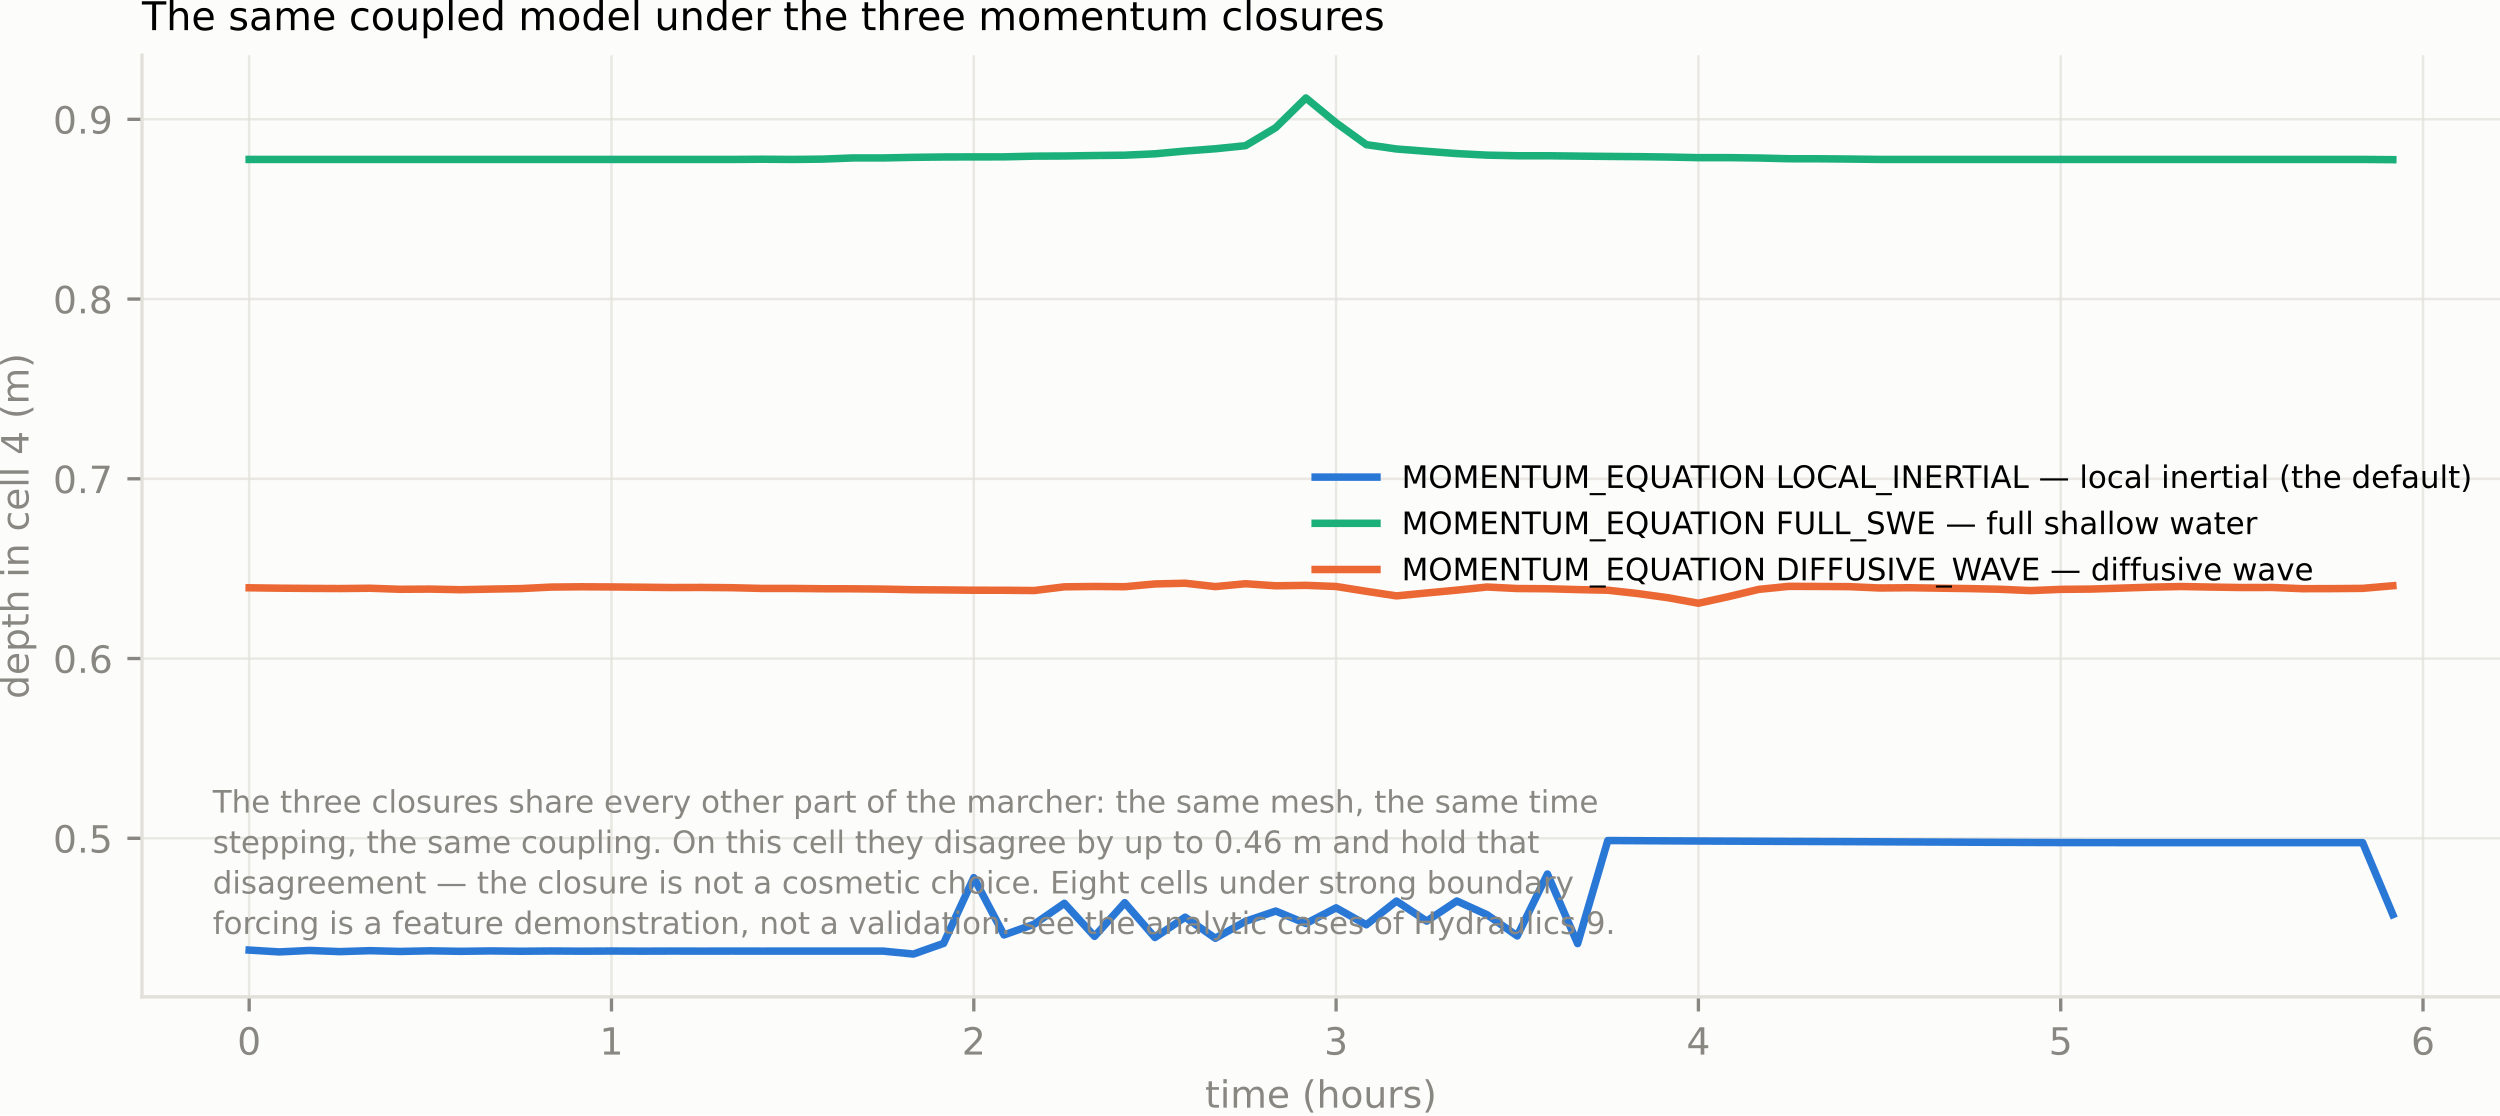
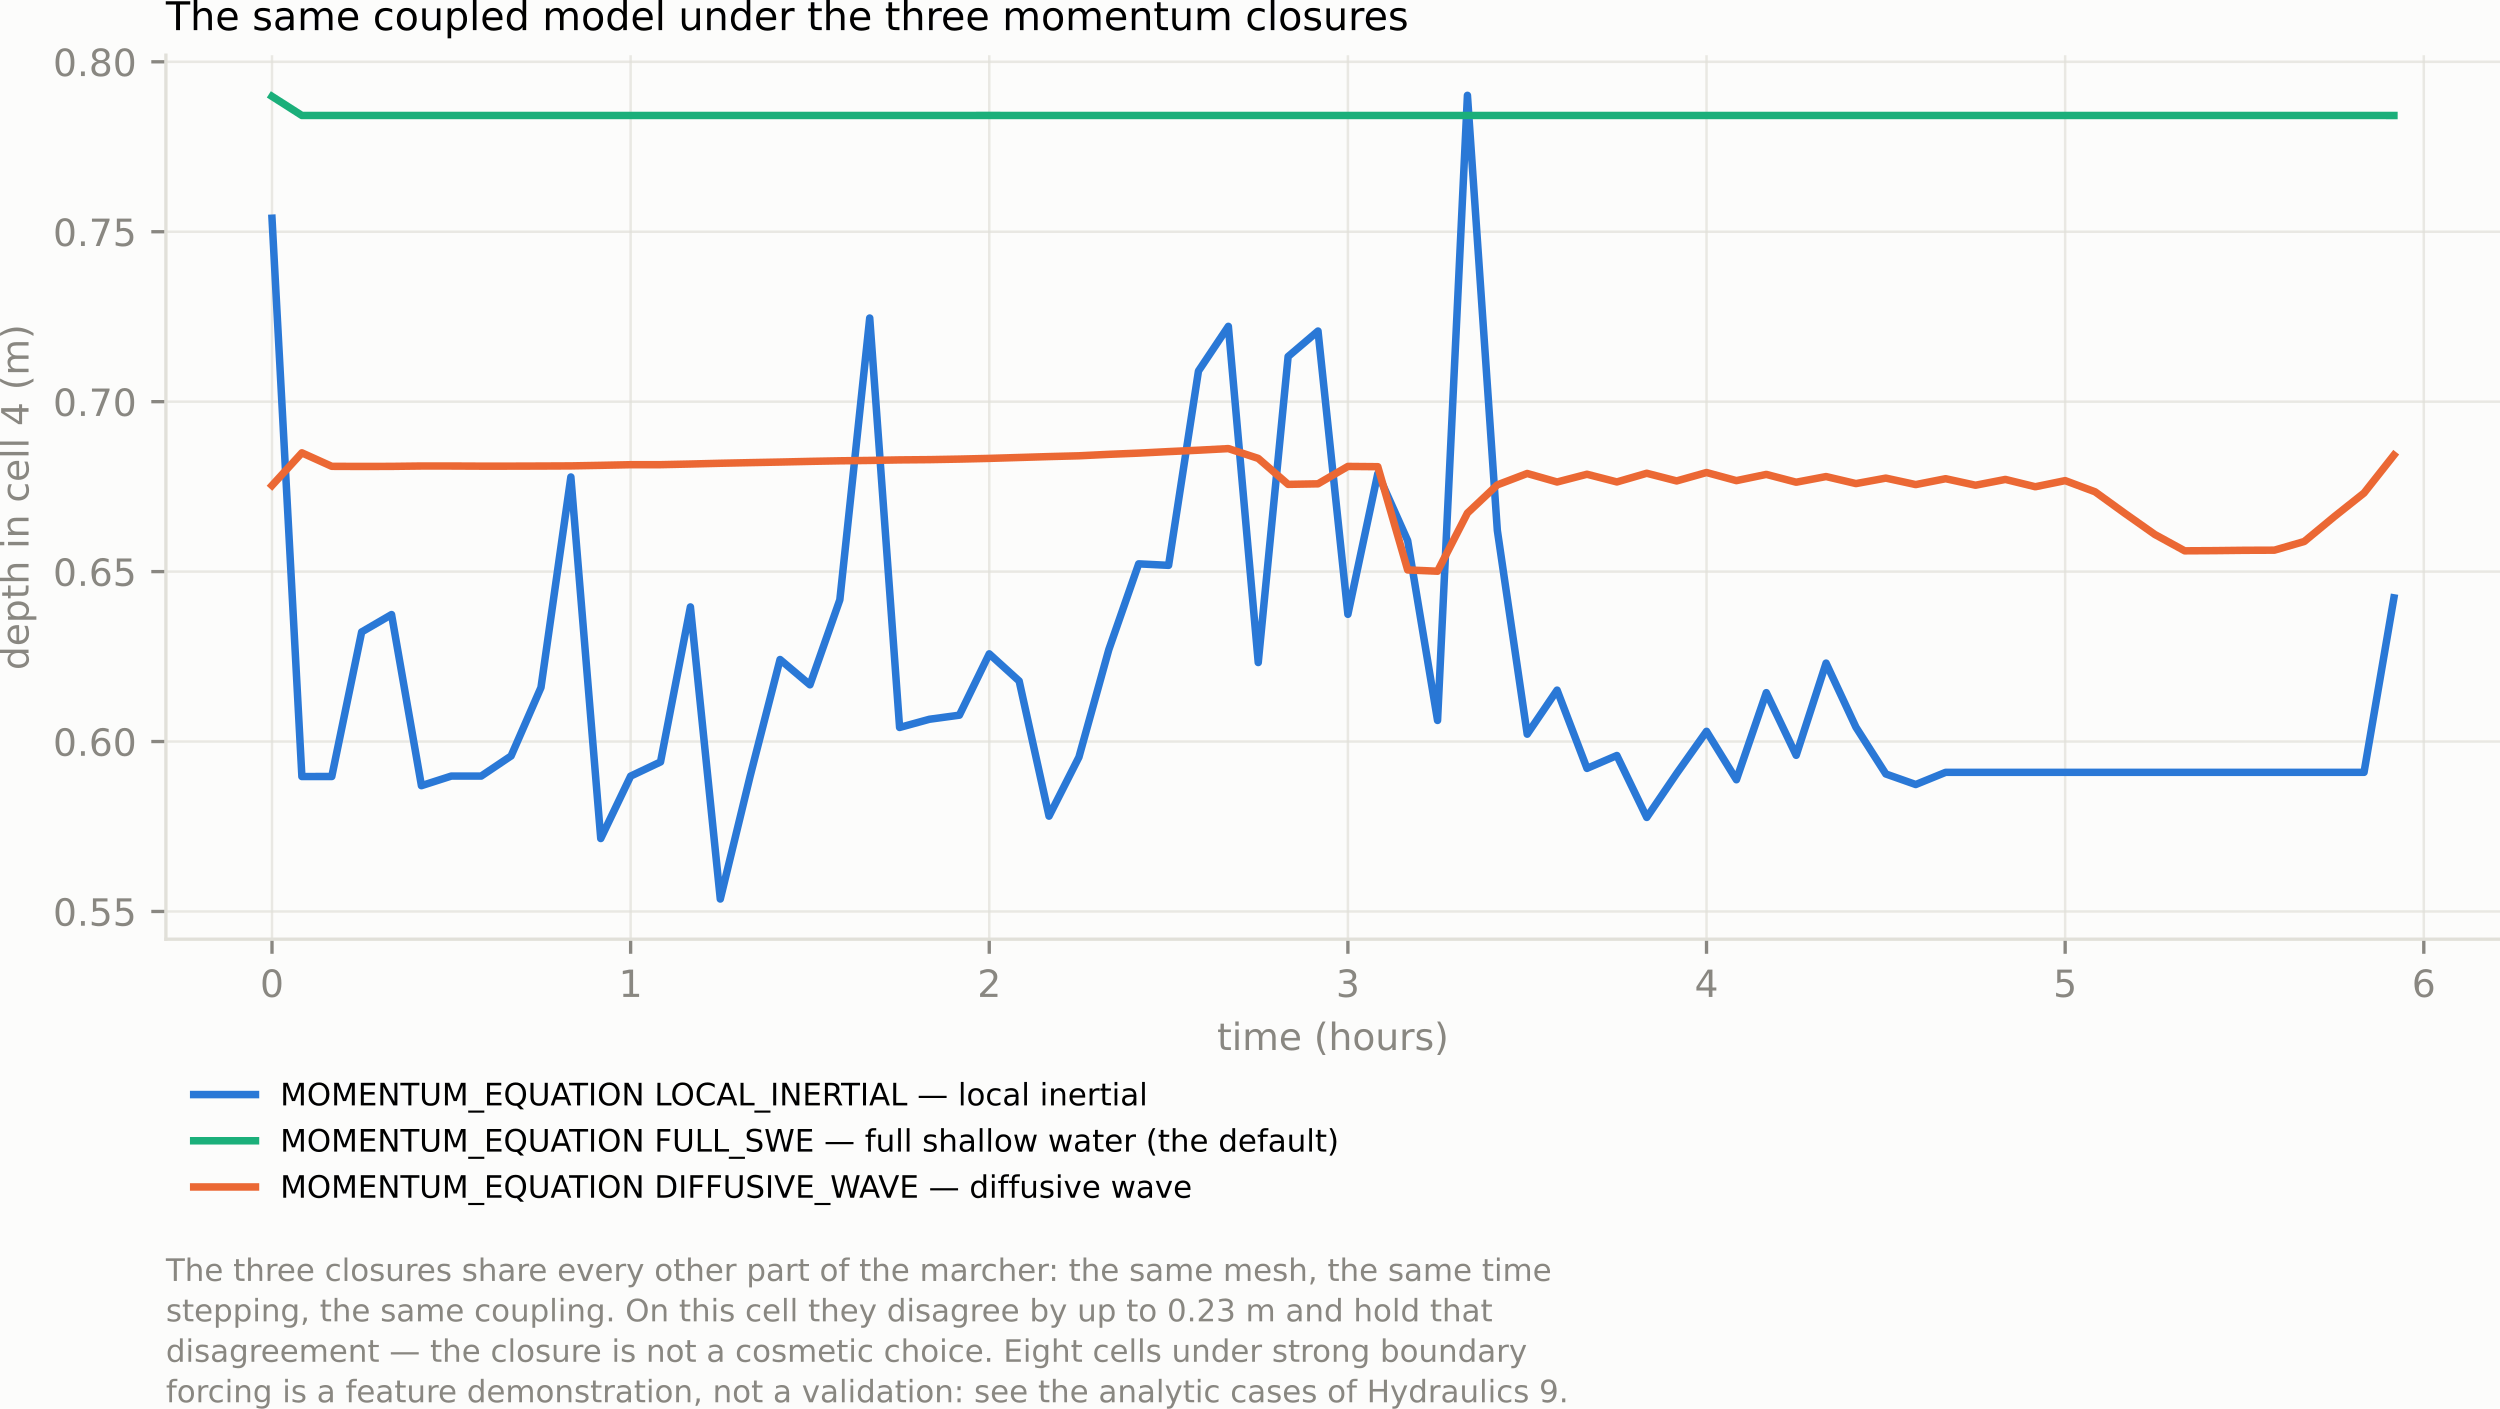
- <svg xmlns="http://www.w3.org/2000/svg" xmlns:xlink="http://www.w3.org/1999/xlink" width="599.023pt" height="267.279pt" viewBox="0 0 599.023 267.279" version="1.1">
+ <svg xmlns="http://www.w3.org/2000/svg" xmlns:xlink="http://www.w3.org/1999/xlink" width="598.989pt" height="337.516pt" viewBox="0 0 598.989 337.516" version="1.1">
  <defs>
    <style type="text/css">*{stroke-linejoin: round; stroke-linecap: butt}</style>
  </defs>
  <g id="figure_1">
    <g id="patch_1">
-       <path d="M 0 267.279  L 599.023 267.279  L 599.023 0  L 0 0  z " style="fill: #fcfcfb" />
+       <path d="M 0 337.516  L 598.989 337.516  L 598.989 -0  L 0 -0  z " style="fill: #fcfcfb" />
    </g>
    <g id="axes_1">
      <g id="patch_2">
-         <path d="M 34.023 238.859  L 599.023 238.859  L 599.023 13.219  L 34.023 13.219  z " style="fill: #fcfcfb" />
+         <path d="M 39.749 225.027  L 598.989 225.027  L 598.989 13.219  L 39.749 13.219  z " style="fill: #fcfcfb" />
      </g>
      <g id="matplotlib.axis_1">
        <g id="xtick_1">
          <g id="line2d_1">
-             <path d="M 59.705 238.859  L 59.705 13.219  " clip-path="url(#p4d31e624b8)" style="fill: none; stroke: #e1e0d9; stroke-opacity: 0.7; stroke-width: 0.6; stroke-linecap: square" />
+             <path d="M 65.169 225.027  L 65.169 13.219  " clip-path="url(#p49c353159c)" style="fill: none; stroke: #e1e0d9; stroke-opacity: 0.7; stroke-width: 0.6; stroke-linecap: square" />
          </g>
          <g id="line2d_2">
            <defs>
              <path id="m955e33fad7" d="M 0 0  L 0 3.5  " style="stroke: #898781; stroke-width: 0.8" />
            </defs>
            <g>
-               <use xlink:href="#m955e33fad7" x="59.705" y="238.859" style="fill: #898781; stroke: #898781; stroke-width: 0.8" />
+               <use xlink:href="#m955e33fad7" x="65.169" y="225.027" style="fill: #898781; stroke: #898781; stroke-width: 0.8" />
            </g>
          </g>
          <g id="text_1">
-             <text style="font-size: 9px; font-family: 'DejaVu Sans'; text-anchor: middle; fill: #898781" x="59.705" y="252.697" transform="rotate(-0 59.70494 252.6971)">0</text>
+             <text style="font-size: 9px; font-family: 'DejaVu Sans'; text-anchor: middle; fill: #898781" x="65.169" y="238.866" transform="rotate(-0 65.16938 238.8657)">0</text>
          </g>
        </g>
        <g id="xtick_2">
          <g id="line2d_3">
-             <path d="M 146.517 238.859  L 146.517 13.219  " clip-path="url(#p4d31e624b8)" style="fill: none; stroke: #e1e0d9; stroke-opacity: 0.7; stroke-width: 0.6; stroke-linecap: square" />
+             <path d="M 151.096 225.027  L 151.096 13.219  " clip-path="url(#p49c353159c)" style="fill: none; stroke: #e1e0d9; stroke-opacity: 0.7; stroke-width: 0.6; stroke-linecap: square" />
          </g>
          <g id="line2d_4">
            <g>
-               <use xlink:href="#m955e33fad7" x="146.517" y="238.859" style="fill: #898781; stroke: #898781; stroke-width: 0.8" />
+               <use xlink:href="#m955e33fad7" x="151.096" y="225.027" style="fill: #898781; stroke: #898781; stroke-width: 0.8" />
            </g>
          </g>
          <g id="text_2">
-             <text style="font-size: 9px; font-family: 'DejaVu Sans'; text-anchor: middle; fill: #898781" x="146.517" y="252.697" transform="rotate(-0 146.5167 252.6971)">1</text>
+             <text style="font-size: 9px; font-family: 'DejaVu Sans'; text-anchor: middle; fill: #898781" x="151.096" y="238.866" transform="rotate(-0 151.0961 238.8657)">1</text>
          </g>
        </g>
        <g id="xtick_3">
          <g id="line2d_5">
-             <path d="M 233.329 238.859  L 233.329 13.219  " clip-path="url(#p4d31e624b8)" style="fill: none; stroke: #e1e0d9; stroke-opacity: 0.7; stroke-width: 0.6; stroke-linecap: square" />
+             <path d="M 237.023 225.027  L 237.023 13.219  " clip-path="url(#p49c353159c)" style="fill: none; stroke: #e1e0d9; stroke-opacity: 0.7; stroke-width: 0.6; stroke-linecap: square" />
          </g>
          <g id="line2d_6">
            <g>
-               <use xlink:href="#m955e33fad7" x="233.329" y="238.859" style="fill: #898781; stroke: #898781; stroke-width: 0.8" />
+               <use xlink:href="#m955e33fad7" x="237.023" y="225.027" style="fill: #898781; stroke: #898781; stroke-width: 0.8" />
            </g>
          </g>
          <g id="text_3">
-             <text style="font-size: 9px; font-family: 'DejaVu Sans'; text-anchor: middle; fill: #898781" x="233.329" y="252.697" transform="rotate(-0 233.3285 252.6971)">2</text>
+             <text style="font-size: 9px; font-family: 'DejaVu Sans'; text-anchor: middle; fill: #898781" x="237.023" y="238.866" transform="rotate(-0 237.0229 238.8657)">2</text>
          </g>
        </g>
        <g id="xtick_4">
          <g id="line2d_7">
-             <path d="M 320.14 238.859  L 320.14 13.219  " clip-path="url(#p4d31e624b8)" style="fill: none; stroke: #e1e0d9; stroke-opacity: 0.7; stroke-width: 0.6; stroke-linecap: square" />
+             <path d="M 322.95 225.027  L 322.95 13.219  " clip-path="url(#p49c353159c)" style="fill: none; stroke: #e1e0d9; stroke-opacity: 0.7; stroke-width: 0.6; stroke-linecap: square" />
          </g>
          <g id="line2d_8">
            <g>
-               <use xlink:href="#m955e33fad7" x="320.14" y="238.859" style="fill: #898781; stroke: #898781; stroke-width: 0.8" />
+               <use xlink:href="#m955e33fad7" x="322.95" y="225.027" style="fill: #898781; stroke: #898781; stroke-width: 0.8" />
            </g>
          </g>
          <g id="text_4">
-             <text style="font-size: 9px; font-family: 'DejaVu Sans'; text-anchor: middle; fill: #898781" x="320.14" y="252.697" transform="rotate(-0 320.1403 252.6971)">3</text>
+             <text style="font-size: 9px; font-family: 'DejaVu Sans'; text-anchor: middle; fill: #898781" x="322.95" y="238.866" transform="rotate(-0 322.9497 238.8657)">3</text>
          </g>
        </g>
        <g id="xtick_5">
          <g id="line2d_9">
-             <path d="M 406.952 238.859  L 406.952 13.219  " clip-path="url(#p4d31e624b8)" style="fill: none; stroke: #e1e0d9; stroke-opacity: 0.7; stroke-width: 0.6; stroke-linecap: square" />
+             <path d="M 408.876 225.027  L 408.876 13.219  " clip-path="url(#p49c353159c)" style="fill: none; stroke: #e1e0d9; stroke-opacity: 0.7; stroke-width: 0.6; stroke-linecap: square" />
          </g>
          <g id="line2d_10">
            <g>
-               <use xlink:href="#m955e33fad7" x="406.952" y="238.859" style="fill: #898781; stroke: #898781; stroke-width: 0.8" />
+               <use xlink:href="#m955e33fad7" x="408.876" y="225.027" style="fill: #898781; stroke: #898781; stroke-width: 0.8" />
            </g>
          </g>
          <g id="text_5">
-             <text style="font-size: 9px; font-family: 'DejaVu Sans'; text-anchor: middle; fill: #898781" x="406.952" y="252.697" transform="rotate(-0 406.9521 252.6971)">4</text>
+             <text style="font-size: 9px; font-family: 'DejaVu Sans'; text-anchor: middle; fill: #898781" x="408.876" y="238.866" transform="rotate(-0 408.8764 238.8657)">4</text>
          </g>
        </g>
        <g id="xtick_6">
          <g id="line2d_11">
-             <path d="M 493.764 238.859  L 493.764 13.219  " clip-path="url(#p4d31e624b8)" style="fill: none; stroke: #e1e0d9; stroke-opacity: 0.7; stroke-width: 0.6; stroke-linecap: square" />
+             <path d="M 494.803 225.027  L 494.803 13.219  " clip-path="url(#p49c353159c)" style="fill: none; stroke: #e1e0d9; stroke-opacity: 0.7; stroke-width: 0.6; stroke-linecap: square" />
          </g>
          <g id="line2d_12">
            <g>
-               <use xlink:href="#m955e33fad7" x="493.764" y="238.859" style="fill: #898781; stroke: #898781; stroke-width: 0.8" />
+               <use xlink:href="#m955e33fad7" x="494.803" y="225.027" style="fill: #898781; stroke: #898781; stroke-width: 0.8" />
            </g>
          </g>
          <g id="text_6">
-             <text style="font-size: 9px; font-family: 'DejaVu Sans'; text-anchor: middle; fill: #898781" x="493.764" y="252.697" transform="rotate(-0 493.7638 252.6971)">5</text>
+             <text style="font-size: 9px; font-family: 'DejaVu Sans'; text-anchor: middle; fill: #898781" x="494.803" y="238.866" transform="rotate(-0 494.8032 238.8657)">5</text>
          </g>
        </g>
        <g id="xtick_7">
          <g id="line2d_13">
-             <path d="M 580.576 238.859  L 580.576 13.219  " clip-path="url(#p4d31e624b8)" style="fill: none; stroke: #e1e0d9; stroke-opacity: 0.7; stroke-width: 0.6; stroke-linecap: square" />
+             <path d="M 580.73 225.027  L 580.73 13.219  " clip-path="url(#p49c353159c)" style="fill: none; stroke: #e1e0d9; stroke-opacity: 0.7; stroke-width: 0.6; stroke-linecap: square" />
          </g>
          <g id="line2d_14">
            <g>
-               <use xlink:href="#m955e33fad7" x="580.576" y="238.859" style="fill: #898781; stroke: #898781; stroke-width: 0.8" />
+               <use xlink:href="#m955e33fad7" x="580.73" y="225.027" style="fill: #898781; stroke: #898781; stroke-width: 0.8" />
            </g>
          </g>
          <g id="text_7">
-             <text style="font-size: 9px; font-family: 'DejaVu Sans'; text-anchor: middle; fill: #898781" x="580.576" y="252.697" transform="rotate(-0 580.5756 252.6971)">6</text>
+             <text style="font-size: 9px; font-family: 'DejaVu Sans'; text-anchor: middle; fill: #898781" x="580.73" y="238.866" transform="rotate(-0 580.7299 238.8657)">6</text>
          </g>
        </g>
        <g id="text_8">
-           <text style="font-size: 9px; font-family: 'DejaVu Sans'; text-anchor: middle; fill: #898781" x="316.523" y="265.407" transform="rotate(-0 316.5231 265.4074)">time  (hours)</text>
+           <text style="font-size: 9px; font-family: 'DejaVu Sans'; text-anchor: middle; fill: #898781" x="319.369" y="251.576" transform="rotate(-0 319.3694 251.5761)">time  (hours)</text>
        </g>
      </g>
      <g id="matplotlib.axis_2">
        <g id="ytick_1">
          <g id="line2d_15">
-             <path d="M 34.023 200.865  L 599.023 200.865  " clip-path="url(#p4d31e624b8)" style="fill: none; stroke: #e1e0d9; stroke-opacity: 0.7; stroke-width: 0.6; stroke-linecap: square" />
+             <path d="M 39.749 218.382  L 598.989 218.382  " clip-path="url(#p49c353159c)" style="fill: none; stroke: #e1e0d9; stroke-opacity: 0.7; stroke-width: 0.6; stroke-linecap: square" />
          </g>
          <g id="line2d_16">
            <defs>
              <path id="m4e38ebeeb4" d="M 0 0  L -3.5 0  " style="stroke: #898781; stroke-width: 0.8" />
            </defs>
            <g>
-               <use xlink:href="#m4e38ebeeb4" x="34.023" y="200.865" style="fill: #898781; stroke: #898781; stroke-width: 0.8" />
+               <use xlink:href="#m4e38ebeeb4" x="39.749" y="218.382" style="fill: #898781; stroke: #898781; stroke-width: 0.8" />
            </g>
          </g>
          <g id="text_9">
-             <text style="font-size: 9px; font-family: 'DejaVu Sans'; text-anchor: end; fill: #898781" x="27.023" y="204.284" transform="rotate(-0 27.02313 204.2843)">0.5</text>
+             <text style="font-size: 9px; font-family: 'DejaVu Sans'; text-anchor: end; fill: #898781" x="32.749" y="221.801" transform="rotate(-0 32.74938 221.8011)">0.55</text>
          </g>
        </g>
        <g id="ytick_2">
          <g id="line2d_17">
-             <path d="M 34.023 157.796  L 599.023 157.796  " clip-path="url(#p4d31e624b8)" style="fill: none; stroke: #e1e0d9; stroke-opacity: 0.7; stroke-width: 0.6; stroke-linecap: square" />
+             <path d="M 39.749 177.666  L 598.989 177.666  " clip-path="url(#p49c353159c)" style="fill: none; stroke: #e1e0d9; stroke-opacity: 0.7; stroke-width: 0.6; stroke-linecap: square" />
          </g>
          <g id="line2d_18">
            <g>
-               <use xlink:href="#m4e38ebeeb4" x="34.023" y="157.796" style="fill: #898781; stroke: #898781; stroke-width: 0.8" />
+               <use xlink:href="#m4e38ebeeb4" x="39.749" y="177.666" style="fill: #898781; stroke: #898781; stroke-width: 0.8" />
            </g>
          </g>
          <g id="text_10">
-             <text style="font-size: 9px; font-family: 'DejaVu Sans'; text-anchor: end; fill: #898781" x="27.023" y="161.215" transform="rotate(-0 27.02313 161.215)">0.6</text>
+             <text style="font-size: 9px; font-family: 'DejaVu Sans'; text-anchor: end; fill: #898781" x="32.749" y="181.086" transform="rotate(-0 32.74938 181.0858)">0.60</text>
          </g>
        </g>
        <g id="ytick_3">
          <g id="line2d_19">
-             <path d="M 34.023 114.726  L 599.023 114.726  " clip-path="url(#p4d31e624b8)" style="fill: none; stroke: #e1e0d9; stroke-opacity: 0.7; stroke-width: 0.6; stroke-linecap: square" />
+             <path d="M 39.749 136.951  L 598.989 136.951  " clip-path="url(#p49c353159c)" style="fill: none; stroke: #e1e0d9; stroke-opacity: 0.7; stroke-width: 0.6; stroke-linecap: square" />
          </g>
          <g id="line2d_20">
            <g>
-               <use xlink:href="#m4e38ebeeb4" x="34.023" y="114.726" style="fill: #898781; stroke: #898781; stroke-width: 0.8" />
+               <use xlink:href="#m4e38ebeeb4" x="39.749" y="136.951" style="fill: #898781; stroke: #898781; stroke-width: 0.8" />
            </g>
          </g>
          <g id="text_11">
-             <text style="font-size: 9px; font-family: 'DejaVu Sans'; text-anchor: end; fill: #898781" x="27.023" y="118.146" transform="rotate(-0 27.02313 118.1456)">0.7</text>
+             <text style="font-size: 9px; font-family: 'DejaVu Sans'; text-anchor: end; fill: #898781" x="32.749" y="140.37" transform="rotate(-0 32.74938 140.3704)">0.65</text>
          </g>
        </g>
        <g id="ytick_4">
          <g id="line2d_21">
-             <path d="M 34.023 71.657  L 599.023 71.657  " clip-path="url(#p4d31e624b8)" style="fill: none; stroke: #e1e0d9; stroke-opacity: 0.7; stroke-width: 0.6; stroke-linecap: square" />
+             <path d="M 39.749 96.236  L 598.989 96.236  " clip-path="url(#p49c353159c)" style="fill: none; stroke: #e1e0d9; stroke-opacity: 0.7; stroke-width: 0.6; stroke-linecap: square" />
          </g>
          <g id="line2d_22">
            <g>
-               <use xlink:href="#m4e38ebeeb4" x="34.023" y="71.657" style="fill: #898781; stroke: #898781; stroke-width: 0.8" />
+               <use xlink:href="#m4e38ebeeb4" x="39.749" y="96.236" style="fill: #898781; stroke: #898781; stroke-width: 0.8" />
            </g>
          </g>
          <g id="text_12">
-             <text style="font-size: 9px; font-family: 'DejaVu Sans'; text-anchor: end; fill: #898781" x="27.023" y="75.076" transform="rotate(-0 27.02313 75.07624)">0.8</text>
+             <text style="font-size: 9px; font-family: 'DejaVu Sans'; text-anchor: end; fill: #898781" x="32.749" y="99.655" transform="rotate(-0 32.74938 99.65506)">0.70</text>
          </g>
        </g>
        <g id="ytick_5">
          <g id="line2d_23">
-             <path d="M 34.023 28.588  L 599.023 28.588  " clip-path="url(#p4d31e624b8)" style="fill: none; stroke: #e1e0d9; stroke-opacity: 0.7; stroke-width: 0.6; stroke-linecap: square" />
+             <path d="M 39.749 55.52  L 598.989 55.52  " clip-path="url(#p49c353159c)" style="fill: none; stroke: #e1e0d9; stroke-opacity: 0.7; stroke-width: 0.6; stroke-linecap: square" />
          </g>
          <g id="line2d_24">
            <g>
-               <use xlink:href="#m4e38ebeeb4" x="34.023" y="28.588" style="fill: #898781; stroke: #898781; stroke-width: 0.8" />
+               <use xlink:href="#m4e38ebeeb4" x="39.749" y="55.52" style="fill: #898781; stroke: #898781; stroke-width: 0.8" />
            </g>
          </g>
          <g id="text_13">
-             <text style="font-size: 9px; font-family: 'DejaVu Sans'; text-anchor: end; fill: #898781" x="27.023" y="32.007" transform="rotate(-0 27.02313 32.00687)">0.9</text>
-           </g>
-         </g>
-         <g id="text_14">
-           <text style="font-size: 9px; font-family: 'DejaVu Sans'; text-anchor: middle; fill: #898781" x="6.839" y="126.039" transform="rotate(-90 6.838594 126.0385)">depth in cell 4  (m)</text>
-         </g>
-       </g>
-       <g id="line2d_25">
-         <path d="M 59.705 227.648  L 66.939 228.088  L 74.174 227.735  L 81.408 228.019  L 88.642 227.791  L 95.877 227.975  L 103.111 227.827  L 110.345 227.946  L 117.579 227.85  L 124.814 227.927  L 132.048 227.865  L 139.282 227.915  L 146.517 227.875  L 153.751 227.907  L 160.985 227.881  L 168.22 227.902  L 175.454 227.885  L 182.688 227.899  L 189.923 227.888  L 197.157 227.897  L 204.391 227.89  L 211.626 227.895  L 218.86 228.602  L 226.094 226.046  L 233.329 210.296  L 240.563 224.018  L 247.797 221.443  L 255.031 216.441  L 262.266 224.355  L 269.5 216.296  L 276.734 224.633  L 283.969 219.771  L 291.203 224.814  L 298.437 220.754  L 305.672 218.3  L 312.906 221.286  L 320.14 217.528  L 327.375 221.59  L 334.609 215.91  L 341.843 220.704  L 349.078 215.888  L 356.312 219.177  L 363.546 224.26  L 370.78 209.429  L 378.015 226.091  L 385.249 201.399  L 392.483 201.439  L 399.718 201.477  L 406.952 201.513  L 414.186 201.548  L 421.421 201.579  L 428.655 201.608  L 435.889 201.637  L 443.124 201.664  L 450.358 201.701  L 457.592 201.736  L 464.827 201.767  L 472.061 201.804  L 479.295 201.832  L 486.53 201.861  L 493.764 201.885  L 500.998 201.896  L 508.232 201.897  L 515.467 201.897  L 522.701 201.898  L 529.935 201.898  L 537.17 201.898  L 544.404 201.898  L 551.638 201.898  L 558.873 201.898  L 566.107 201.898  L 573.341 219.153  " clip-path="url(#p4d31e624b8)" style="fill: none; stroke: #2a78d6; stroke-width: 1.8; stroke-linecap: square" />
-       </g>
-       <g id="line2d_26">
-         <path d="M 59.705 38.2  L 66.939 38.2  L 74.174 38.2  L 81.408 38.2  L 88.642 38.2  L 95.877 38.2  L 103.111 38.2  L 110.345 38.2  L 117.579 38.2  L 124.814 38.2  L 132.048 38.2  L 139.282 38.2  L 146.517 38.2  L 153.751 38.2  L 160.985 38.2  L 168.22 38.2  L 175.454 38.2  L 182.688 38.155  L 189.923 38.205  L 197.157 38.125  L 204.391 37.842  L 211.626 37.843  L 218.86 37.698  L 226.094 37.616  L 233.329 37.593  L 240.563 37.586  L 247.797 37.415  L 255.031 37.375  L 262.266 37.262  L 269.5 37.186  L 276.734 36.855  L 283.969 36.188  L 291.203 35.645  L 298.437 34.908  L 305.672 30.582  L 312.906 23.475  L 320.14 29.434  L 327.375 34.658  L 334.609 35.698  L 341.843 36.257  L 349.078 36.796  L 356.312 37.173  L 363.546 37.319  L 370.78 37.317  L 378.015 37.404  L 385.249 37.478  L 392.483 37.533  L 399.718 37.627  L 406.952 37.771  L 414.186 37.768  L 421.421 37.859  L 428.655 38.035  L 435.889 38.046  L 443.124 38.109  L 450.358 38.198  L 457.592 38.199  L 464.827 38.199  L 472.061 38.199  L 479.295 38.199  L 486.53 38.199  L 493.764 38.199  L 500.998 38.199  L 508.232 38.199  L 515.467 38.199  L 522.701 38.199  L 529.935 38.199  L 537.17 38.199  L 544.404 38.199  L 551.638 38.199  L 558.873 38.199  L 566.107 38.199  L 573.341 38.259  " clip-path="url(#p4d31e624b8)" style="fill: none; stroke: #1baf7a; stroke-width: 1.8; stroke-linecap: square" />
+             <text style="font-size: 9px; font-family: 'DejaVu Sans'; text-anchor: end; fill: #898781" x="32.749" y="58.94" transform="rotate(-0 32.74938 58.9397)">0.75</text>
+           </g>
+         </g>
+         <g id="ytick_6">
+           <g id="line2d_25">
+             <path d="M 39.749 14.805  L 598.989 14.805  " clip-path="url(#p49c353159c)" style="fill: none; stroke: #e1e0d9; stroke-opacity: 0.7; stroke-width: 0.6; stroke-linecap: square" />
+           </g>
+           <g id="line2d_26">
+             <g>
+               <use xlink:href="#m4e38ebeeb4" x="39.749" y="14.805" style="fill: #898781; stroke: #898781; stroke-width: 0.8" />
+             </g>
+           </g>
+           <g id="text_14">
+             <text style="font-size: 9px; font-family: 'DejaVu Sans'; text-anchor: end; fill: #898781" x="32.749" y="18.224" transform="rotate(-0 32.74938 18.22435)">0.80</text>
+           </g>
+         </g>
+         <g id="text_15">
+           <text style="font-size: 9px; font-family: 'DejaVu Sans'; text-anchor: middle; fill: #898781" x="6.839" y="119.123" transform="rotate(-90 6.838594 119.1228)">depth in cell 4  (m)</text>
+         </g>
      </g>
      <g id="line2d_27">
-         <path d="M 59.705 140.838  L 66.939 140.935  L 74.174 140.984  L 81.408 141.021  L 88.642 140.948  L 95.877 141.198  L 103.111 141.153  L 110.345 141.3  L 117.579 141.154  L 124.814 141.032  L 132.048 140.668  L 139.282 140.597  L 146.517 140.636  L 153.751 140.7  L 160.985 140.781  L 168.22 140.757  L 175.454 140.821  L 182.688 140.997  L 189.923 140.992  L 197.157 141.067  L 204.391 141.082  L 211.626 141.155  L 218.86 141.3  L 226.094 141.347  L 233.329 141.429  L 240.563 141.433  L 247.797 141.498  L 255.031 140.61  L 262.266 140.523  L 269.5 140.583  L 276.734 139.919  L 283.969 139.746  L 291.203 140.553  L 298.437 139.87  L 305.672 140.363  L 312.906 140.254  L 320.14 140.529  L 327.375 141.681  L 334.609 142.78  L 341.843 142.078  L 349.078 141.404  L 356.312 140.655  L 363.546 141.017  L 370.78 141.067  L 378.015 141.272  L 385.249 141.424  L 392.483 142.228  L 399.718 143.23  L 406.952 144.543  L 414.186 142.957  L 421.421 141.218  L 428.655 140.494  L 435.889 140.522  L 443.124 140.565  L 450.358 140.887  L 457.592 140.829  L 464.827 140.934  L 472.061 141.035  L 479.295 141.196  L 486.53 141.516  L 493.764 141.215  L 500.998 141.148  L 508.232 140.918  L 515.467 140.684  L 522.701 140.536  L 529.935 140.668  L 537.17 140.78  L 544.404 140.759  L 551.638 141.055  L 558.873 141.038  L 566.107 140.977  L 573.341 140.35  " clip-path="url(#p4d31e624b8)" style="fill: none; stroke: #eb6834; stroke-width: 1.8; stroke-linecap: square" />
+         <path d="M 65.169 52.289  L 72.33 186.054  L 79.491 186.049  L 86.651 151.414  L 93.812 147.248  L 100.972 188.243  L 108.133 185.942  L 115.293 185.942  L 122.454 181.126  L 129.614 164.722  L 136.775 114.286  L 143.936 200.903  L 151.096 185.956  L 158.257 182.56  L 165.417 145.419  L 172.578 215.399  L 179.738 185.915  L 186.899 158.021  L 194.06 164.075  L 201.22 143.709  L 208.381 76.202  L 215.541 174.296  L 222.702 172.329  L 229.862 171.352  L 237.023 156.661  L 244.183 163.162  L 251.344 195.541  L 258.505 181.409  L 265.665 155.652  L 272.826 135.096  L 279.986 135.455  L 287.147 88.892  L 294.307 78.195  L 301.468 158.739  L 308.629 85.417  L 315.789 79.319  L 322.95 147.186  L 330.11 113.493  L 337.271 129.536  L 344.431 172.611  L 351.592 22.846  L 358.752 127.067  L 365.913 175.902  L 373.074 165.357  L 380.234 184.099  L 387.395 181.017  L 394.555 195.849  L 401.716 185.331  L 408.876 175.226  L 416.037 186.821  L 423.198 165.963  L 430.358 180.965  L 437.519 158.883  L 444.679 174.24  L 451.84 185.44  L 459 187.969  L 466.161 185.049  L 473.321 185.047  L 480.482 185.047  L 487.643 185.047  L 494.803 185.047  L 501.964 185.047  L 509.124 185.047  L 516.285 185.047  L 523.445 185.047  L 530.606 185.047  L 537.767 185.047  L 544.927 185.047  L 552.088 185.047  L 559.248 185.047  L 566.409 185.047  L 573.569 143.247  " clip-path="url(#p49c353159c)" style="fill: none; stroke: #2a78d6; stroke-width: 1.8; stroke-linecap: square" />
+       </g>
+       <g id="line2d_28">
+         <path d="M 65.169 23.096  L 72.33 27.667  L 79.491 27.667  L 86.651 27.667  L 93.812 27.667  L 100.972 27.667  L 108.133 27.667  L 115.293 27.667  L 122.454 27.667  L 129.614 27.667  L 136.775 27.667  L 143.936 27.667  L 151.096 27.667  L 158.257 27.667  L 165.417 27.667  L 172.578 27.667  L 179.738 27.667  L 186.899 27.667  L 194.06 27.667  L 201.22 27.667  L 208.381 27.667  L 215.541 27.667  L 222.702 27.667  L 229.862 27.666  L 237.023 27.661  L 244.183 27.667  L 251.344 27.667  L 258.505 27.667  L 265.665 27.667  L 272.826 27.667  L 279.986 27.667  L 287.147 27.667  L 294.307 27.667  L 301.468 27.667  L 308.629 27.667  L 315.789 27.667  L 322.95 27.667  L 330.11 27.667  L 337.271 27.667  L 344.431 27.667  L 351.592 27.667  L 358.752 27.667  L 365.913 27.667  L 373.074 27.667  L 380.234 27.667  L 387.395 27.667  L 394.555 27.667  L 401.716 27.667  L 408.876 27.667  L 416.037 27.667  L 423.198 27.667  L 430.358 27.667  L 437.519 27.667  L 444.679 27.667  L 451.84 27.667  L 459 27.667  L 466.161 27.667  L 473.321 27.667  L 480.482 27.667  L 487.643 27.667  L 494.803 27.667  L 501.964 27.667  L 509.124 27.667  L 516.285 27.667  L 523.445 27.667  L 530.606 27.667  L 537.767 27.667  L 544.927 27.667  L 552.088 27.667  L 559.248 27.667  L 566.409 27.667  L 573.569 27.668  " clip-path="url(#p49c353159c)" style="fill: none; stroke: #1baf7a; stroke-width: 1.8; stroke-linecap: square" />
+       </g>
+       <g id="line2d_29">
+         <path d="M 65.169 116.324  L 72.33 108.498  L 79.491 111.731  L 86.651 111.761  L 93.812 111.741  L 100.972 111.652  L 108.133 111.653  L 115.293 111.688  L 122.454 111.685  L 129.614 111.661  L 136.775 111.626  L 143.936 111.492  L 151.096 111.34  L 158.257 111.336  L 165.417 111.178  L 172.578 110.997  L 179.738 110.846  L 186.899 110.706  L 194.06 110.543  L 201.22 110.407  L 208.381 110.32  L 215.541 110.19  L 222.702 110.127  L 229.862 109.997  L 237.023 109.828  L 244.183 109.612  L 251.344 109.395  L 258.505 109.207  L 265.665 108.857  L 272.826 108.565  L 279.986 108.201  L 287.147 107.866  L 294.307 107.482  L 301.468 109.83  L 308.629 116.053  L 315.789 115.919  L 322.95 111.753  L 330.11 111.819  L 337.271 136.553  L 344.431 136.862  L 351.592 122.924  L 358.752 116.176  L 365.913 113.444  L 373.074 115.483  L 380.234 113.627  L 387.395 115.469  L 394.555 113.391  L 401.716 115.231  L 408.876 113.215  L 416.037 115.156  L 423.198 113.665  L 430.358 115.537  L 437.519 114.183  L 444.679 115.864  L 451.84 114.553  L 459 116.104  L 466.161 114.695  L 473.321 116.258  L 480.482 114.867  L 487.643 116.621  L 494.803 115.157  L 501.964 117.831  L 509.124 123.009  L 516.285 128.056  L 523.445 131.975  L 530.606 131.932  L 537.767 131.849  L 544.927 131.82  L 552.088 129.741  L 559.248 123.813  L 566.409 118.123  L 573.569 109.051  " clip-path="url(#p49c353159c)" style="fill: none; stroke: #eb6834; stroke-width: 1.8; stroke-linecap: square" />
      </g>
      <g id="patch_3">
-         <path d="M 34.023 238.859  L 34.023 13.219  " style="fill: none; stroke: #e1e0d9; stroke-width: 0.8; stroke-linejoin: miter; stroke-linecap: square" />
+         <path d="M 39.749 225.027  L 39.749 13.219  " style="fill: none; stroke: #e1e0d9; stroke-width: 0.8; stroke-linejoin: miter; stroke-linecap: square" />
      </g>
      <g id="patch_4">
-         <path d="M 34.023 238.859  L 599.023 238.859  " style="fill: none; stroke: #e1e0d9; stroke-width: 0.8; stroke-linejoin: miter; stroke-linecap: square" />
-       </g>
-       <g id="text_15">
-         <text style="font-size: 7.4px; font-family: 'DejaVu Sans'; fill: #898781" transform="translate(50.97313 194.7049)">The three closures share every other part of the marcher: the same mesh, the same time</text>
-         <text style="font-size: 7.4px; font-family: 'DejaVu Sans'; fill: #898781" transform="translate(50.97313 204.397)">stepping, the same coupling. On this cell they disagree by up to 0.46 m and hold that</text>
-         <text style="font-size: 7.4px; font-family: 'DejaVu Sans'; fill: #898781" transform="translate(50.97313 214.0891)">disagreement — the closure is not a cosmetic choice. Eight cells under strong boundary</text>
-         <text style="font-size: 7.4px; font-family: 'DejaVu Sans'; fill: #898781" transform="translate(50.97313 223.7811)">forcing is a feature demonstration, not a validation: see the analytic cases of Hydraulics 9.</text>
+         <path d="M 39.749 225.027  L 598.989 225.027  " style="fill: none; stroke: #e1e0d9; stroke-width: 0.8; stroke-linejoin: miter; stroke-linecap: square" />
      </g>
      <g id="text_16">
-         <text style="font-size: 9.5px; font-family: 'DejaVu Sans'; text-anchor: start" x="34.023" y="7.219" transform="rotate(-0 34.02313 7.218516)">The same coupled model under the three momentum closures</text>
+         <text style="font-size: 7.4px; font-family: 'DejaVu Sans'; fill: #898781" transform="translate(39.74938 306.9011)">The three closures share every other part of the marcher: the same mesh, the same time</text>
+         <text style="font-size: 7.4px; font-family: 'DejaVu Sans'; fill: #898781" transform="translate(39.74938 316.5932)">stepping, the same coupling. On this cell they disagree by up to 0.23 m and hold that</text>
+         <text style="font-size: 7.4px; font-family: 'DejaVu Sans'; fill: #898781" transform="translate(39.74938 326.2853)">disagreement — the closure is not a cosmetic choice. Eight cells under strong boundary</text>
+         <text style="font-size: 7.4px; font-family: 'DejaVu Sans'; fill: #898781" transform="translate(39.74938 335.9774)">forcing is a feature demonstration, not a validation: see the analytic cases of Hydraulics 9.</text>
+       </g>
+       <g id="text_17">
+         <text style="font-size: 9.5px; font-family: 'DejaVu Sans'; text-anchor: start" x="39.749" y="7.219" transform="rotate(-0 39.74938 7.218516)">The same coupled model under the three momentum closures</text>
      </g>
      <g id="legend_1">
-         <g id="line2d_28">
-           <path d="M 315.127 114.32  L 322.527 114.32  L 329.927 114.32  " style="fill: none; stroke: #2a78d6; stroke-width: 1.8; stroke-linecap: square" />
-         </g>
-         <g id="text_17">
-           <text style="font-size: 7.4px; font-family: 'DejaVu Sans'; text-anchor: start" x="335.847" y="116.91" transform="rotate(-0 335.8467 116.9099)">MOMENTUM_EQUATION LOCAL_INERTIAL — local inertial (the default)</text>
-         </g>
-         <g id="line2d_29">
-           <path d="M 315.127 125.388  L 322.527 125.388  L 329.927 125.388  " style="fill: none; stroke: #1baf7a; stroke-width: 1.8; stroke-linecap: square" />
+         <g id="line2d_30">
+           <path d="M 46.409 262.255  L 53.809 262.255  L 61.209 262.255  " style="fill: none; stroke: #2a78d6; stroke-width: 1.8; stroke-linecap: square" />
        </g>
        <g id="text_18">
-           <text style="font-size: 7.4px; font-family: 'DejaVu Sans'; text-anchor: start" x="335.847" y="127.978" transform="rotate(-0 335.8467 127.9775)">MOMENTUM_EQUATION FULL_SWE — full shallow water</text>
-         </g>
-         <g id="line2d_30">
-           <path d="M 315.127 136.455  L 322.527 136.455  L 329.927 136.455  " style="fill: none; stroke: #eb6834; stroke-width: 1.8; stroke-linecap: square" />
+           <text style="font-size: 7.4px; font-family: 'DejaVu Sans'; text-anchor: start" x="67.129" y="264.845" transform="rotate(-0 67.12937 264.8451)">MOMENTUM_EQUATION LOCAL_INERTIAL — local inertial</text>
+         </g>
+         <g id="line2d_31">
+           <path d="M 46.409 273.323  L 53.809 273.323  L 61.209 273.323  " style="fill: none; stroke: #1baf7a; stroke-width: 1.8; stroke-linecap: square" />
        </g>
        <g id="text_19">
-           <text style="font-size: 7.4px; font-family: 'DejaVu Sans'; text-anchor: start" x="335.847" y="139.045" transform="rotate(-0 335.8467 139.0452)">MOMENTUM_EQUATION DIFFUSIVE_WAVE — diffusive wave</text>
+           <text style="font-size: 7.4px; font-family: 'DejaVu Sans'; text-anchor: start" x="67.129" y="275.913" transform="rotate(-0 67.12937 275.9127)">MOMENTUM_EQUATION FULL_SWE — full shallow water (the default)</text>
+         </g>
+         <g id="line2d_32">
+           <path d="M 46.409 284.39  L 53.809 284.39  L 61.209 284.39  " style="fill: none; stroke: #eb6834; stroke-width: 1.8; stroke-linecap: square" />
+         </g>
+         <g id="text_20">
+           <text style="font-size: 7.4px; font-family: 'DejaVu Sans'; text-anchor: start" x="67.129" y="286.98" transform="rotate(-0 67.12937 286.9804)">MOMENTUM_EQUATION DIFFUSIVE_WAVE — diffusive wave</text>
        </g>
      </g>
    </g>
  </g>
  <defs>
-     <clipPath id="p4d31e624b8">
-       <rect x="34.023" y="13.219" width="565" height="225.64" />
+     <clipPath id="p49c353159c">
+       <rect x="39.749" y="13.219" width="559.24" height="211.809" />
    </clipPath>
  </defs>
</svg>
